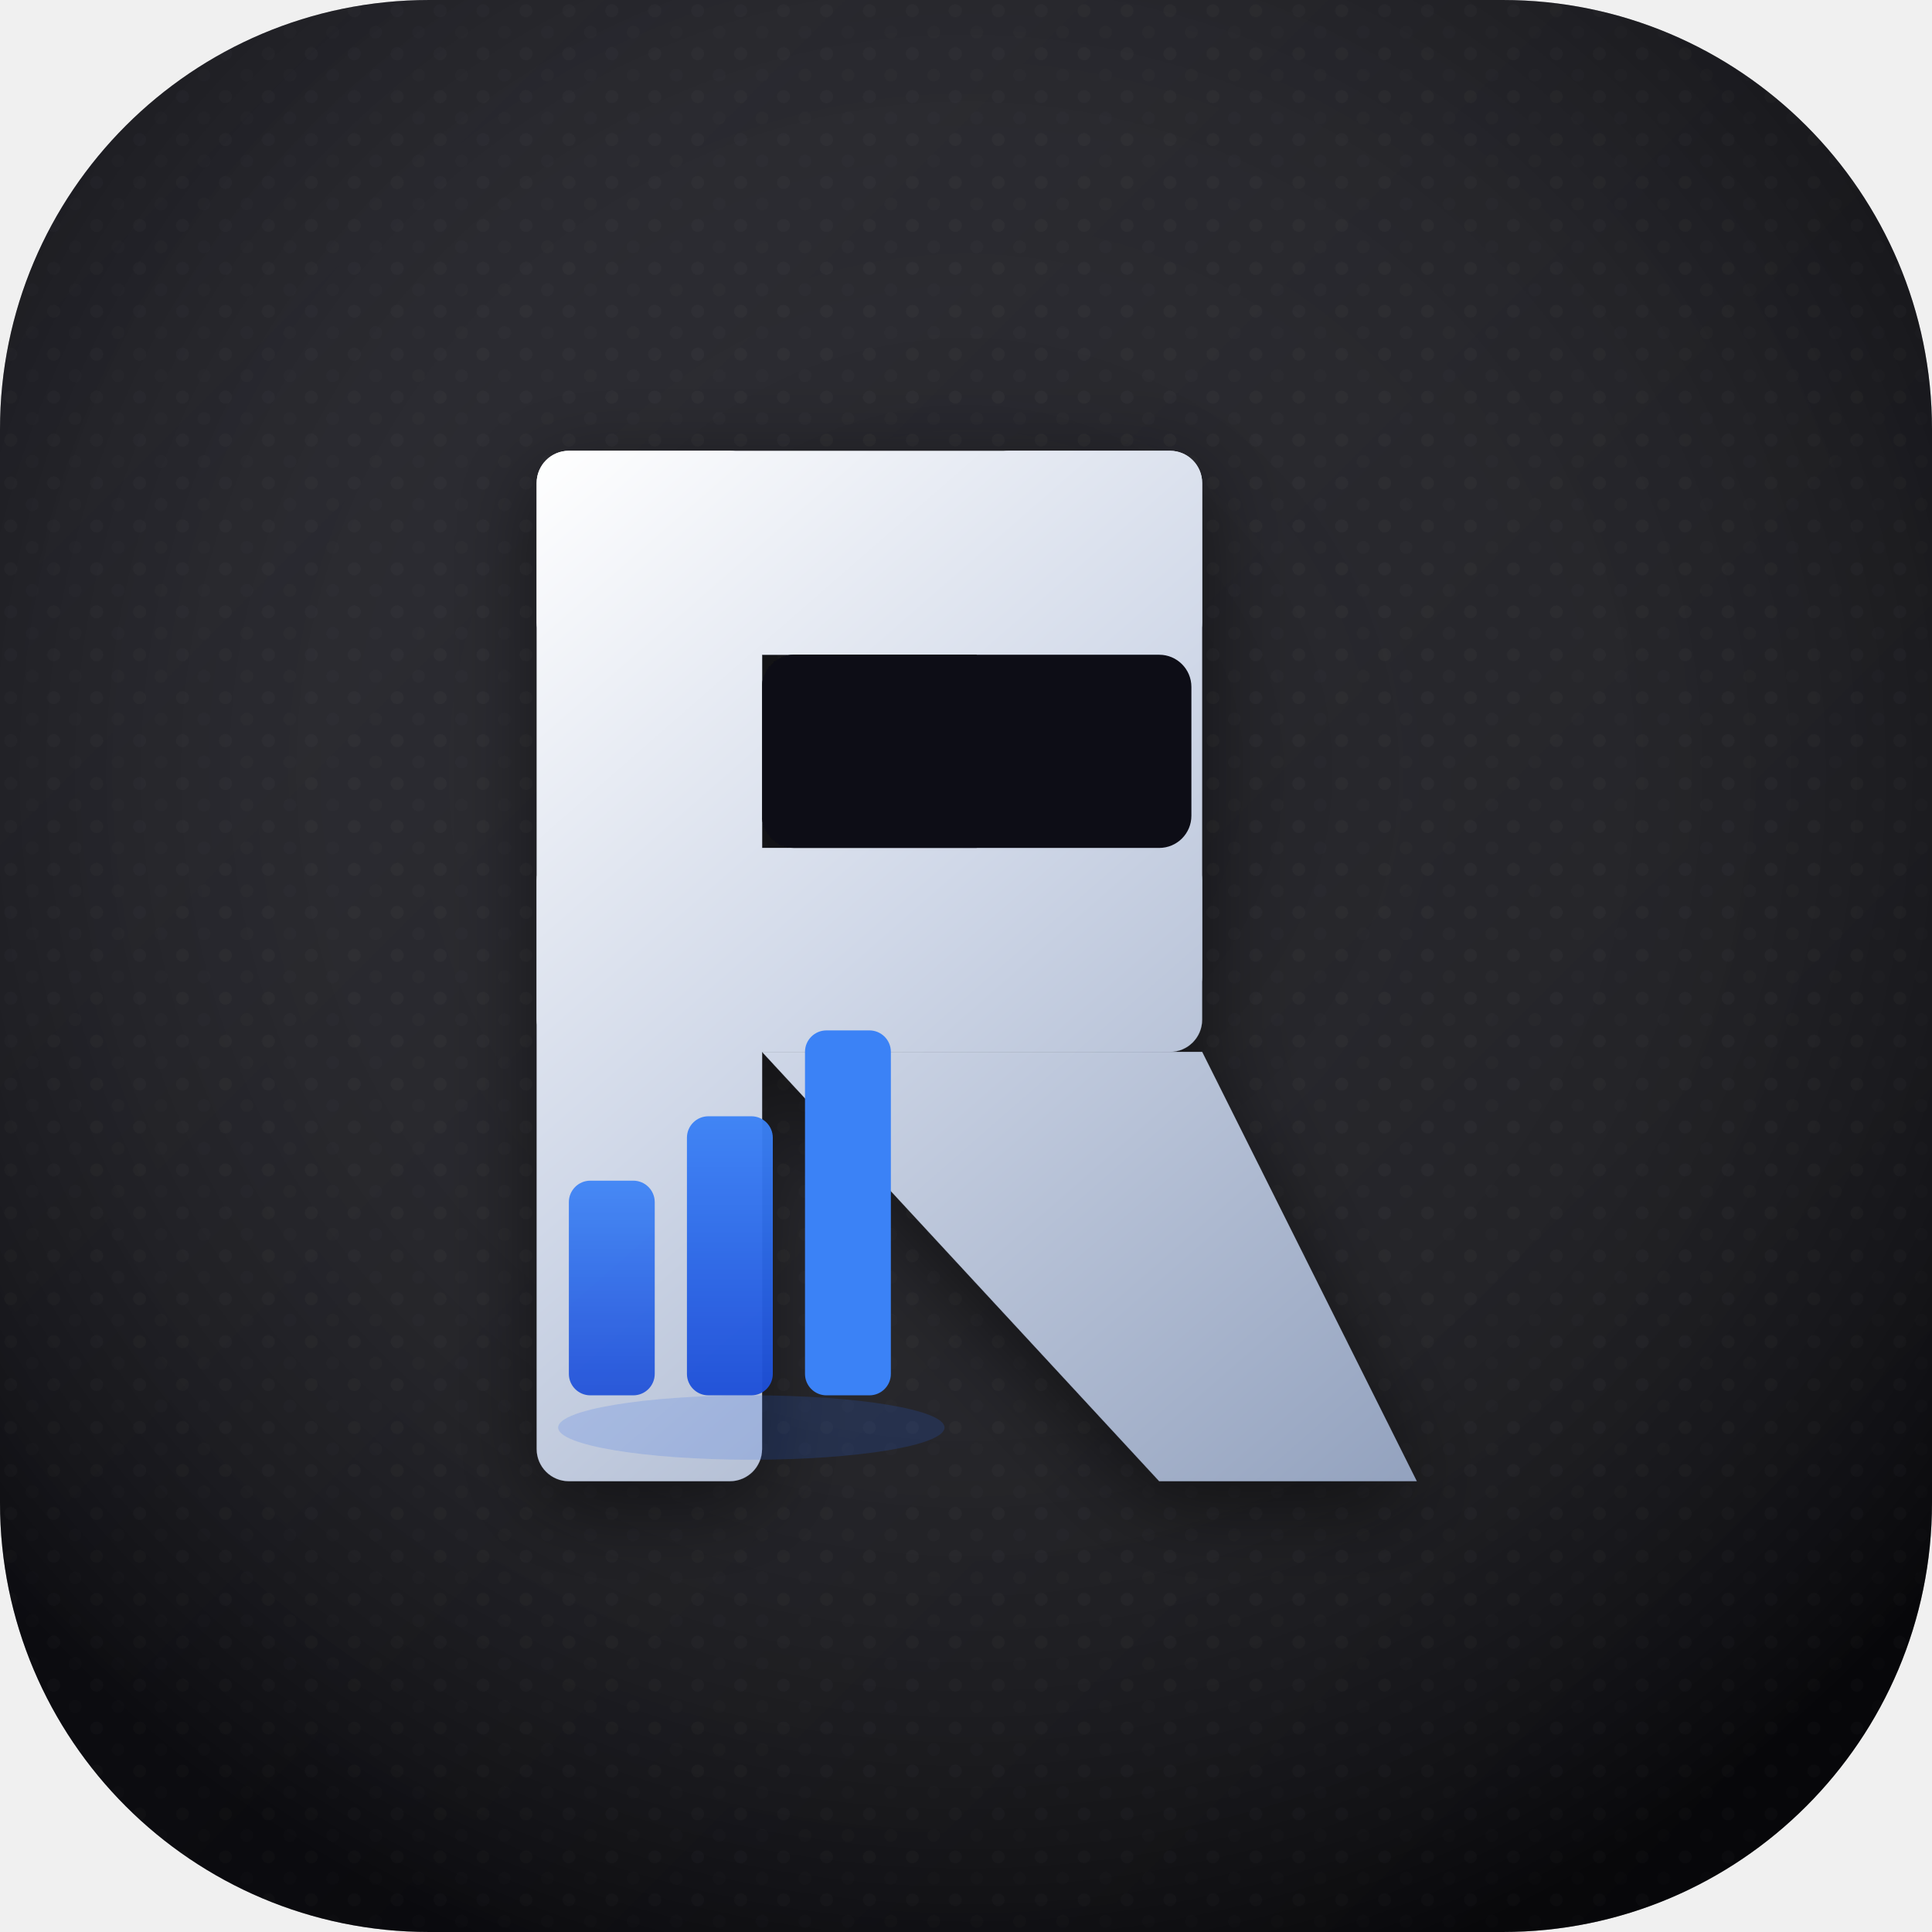
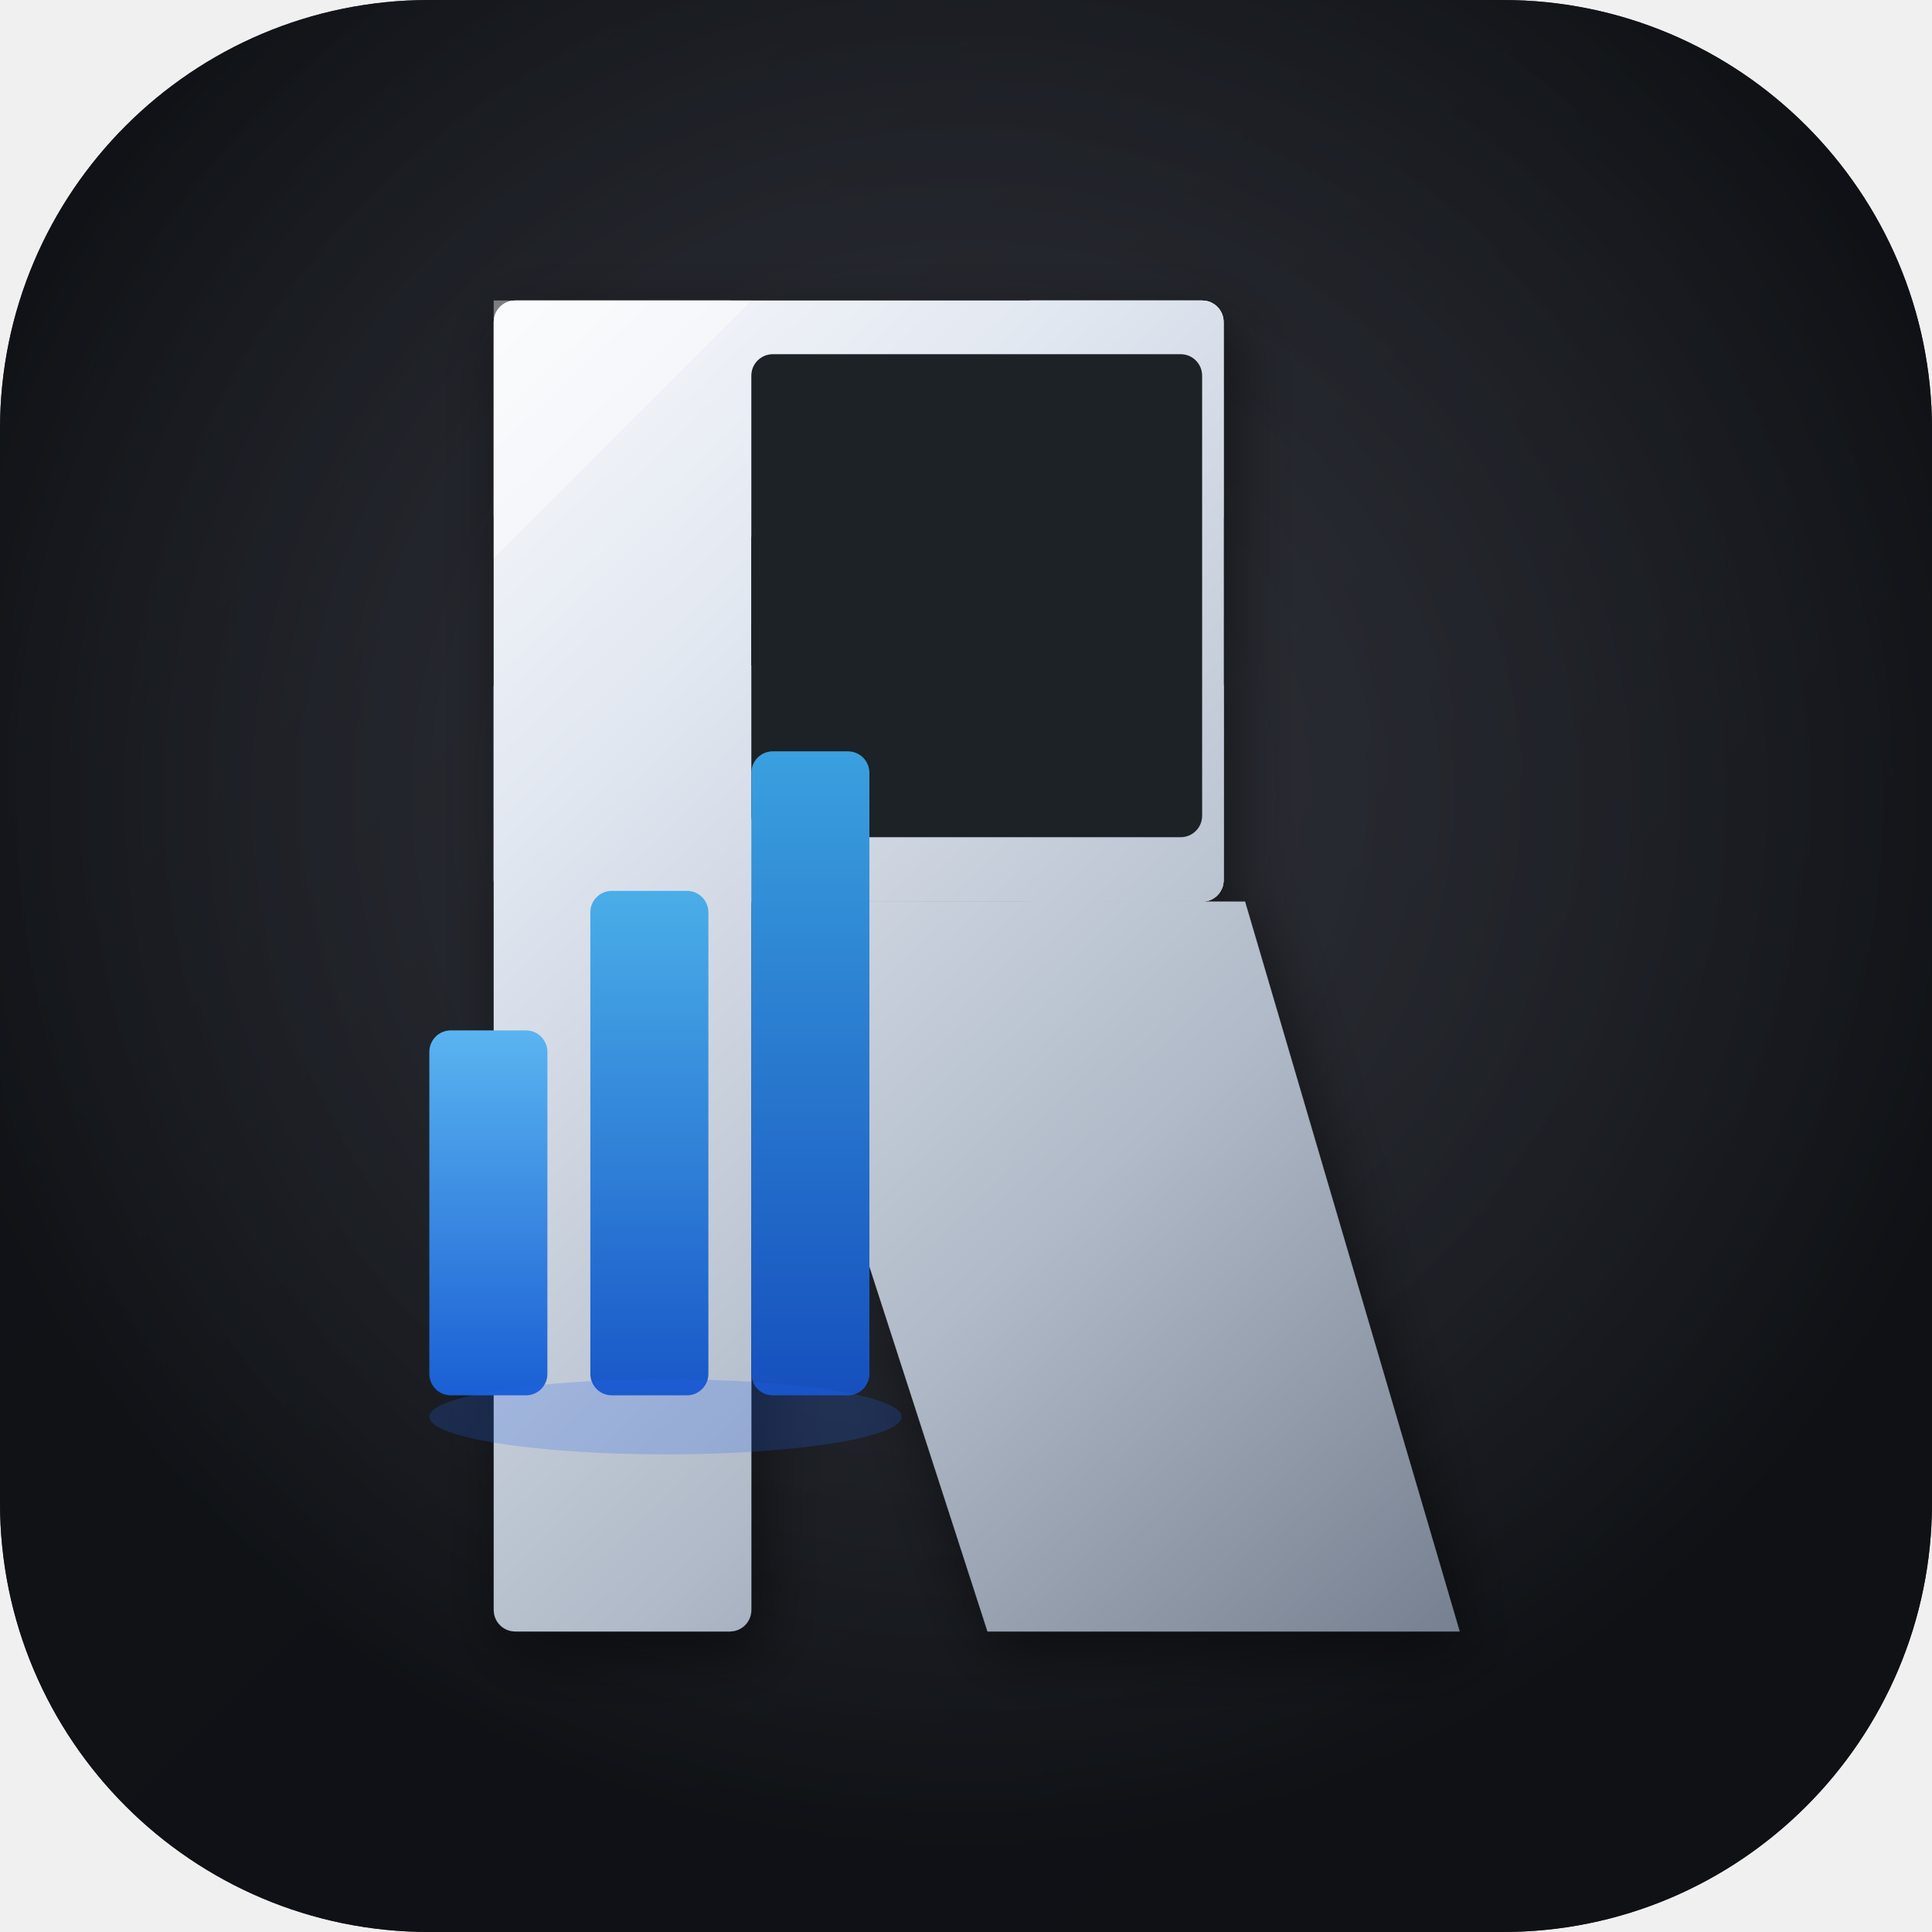
- <svg xmlns="http://www.w3.org/2000/svg" viewBox="0 0 180 180" role="img" aria-label="RepCore apple icon">
+ <svg xmlns="http://www.w3.org/2000/svg" viewBox="0 0 180 180" role="img" aria-label="RepCore">
  <defs>
    <linearGradient id="bgGrad" x1="0" y1="0" x2="180" y2="180" gradientUnits="userSpaceOnUse">
-       <stop offset="0" stop-color="#1a1a22" />
-       <stop offset="1" stop-color="#0a0a0e" />
+       <stop offset="0" stop-color="#2a2d35" />
+       <stop offset="1" stop-color="#16181d" />
    </linearGradient>
-     <linearGradient id="metalR" x1="50" y1="42" x2="140" y2="145" gradientUnits="userSpaceOnUse">
+     <radialGradient id="vignette" cx="90" cy="74" r="98" gradientUnits="userSpaceOnUse">
+       <stop offset="0" stop-color="#3a3d45" stop-opacity="0.5" />
+       <stop offset="1" stop-color="#0e1014" stop-opacity="0.9" />
+     </radialGradient>
+     <linearGradient id="metalR" x1="32" y1="26" x2="148" y2="148" gradientUnits="userSpaceOnUse">
      <stop offset="0" stop-color="#ffffff" />
-       <stop offset="0.4" stop-color="#d0d8e8" />
-       <stop offset="1" stop-color="#8a9ab8" />
+       <stop offset="0.3" stop-color="#e0e6f0" />
+       <stop offset="0.65" stop-color="#b0bac8" />
+       <stop offset="1" stop-color="#707a8a" />
    </linearGradient>
-     <linearGradient id="barBlue" x1="0" y1="0" x2="0" y2="1">
-       <stop offset="0" stop-color="#3b82f6" />
-       <stop offset="1" stop-color="#1d4ed8" />
+     <linearGradient id="barG1" x1="0" y1="0" x2="0" y2="1" gradientUnits="objectBoundingBox">
+       <stop offset="0" stop-color="#5ab4f0" />
+       <stop offset="1" stop-color="#1a5fd4" />
    </linearGradient>
-     <filter id="shadow">
-       <feDropShadow dx="0" dy="2" stdDeviation="4" flood-color="#000" flood-opacity="0.5" />
+     <linearGradient id="barG2" x1="0" y1="0" x2="0" y2="1" gradientUnits="objectBoundingBox">
+       <stop offset="0" stop-color="#4aaee8" />
+       <stop offset="1" stop-color="#1857c8" />
+     </linearGradient>
+     <linearGradient id="barG3" x1="0" y1="0" x2="0" y2="1" gradientUnits="objectBoundingBox">
+       <stop offset="0" stop-color="#3aa0de" />
+       <stop offset="1" stop-color="#1650be" />
+     </linearGradient>
+     <filter id="rShadow">
+       <feDropShadow dx="1" dy="2" stdDeviation="3" flood-color="#000" flood-opacity="0.5" />
    </filter>
-     <pattern id="texture" x="0" y="0" width="4" height="4" patternUnits="userSpaceOnUse">
-       <circle cx="1" cy="1" r="0.6" fill="rgba(255,255,255,0.025)" />
-       <circle cx="3" cy="3" r="0.6" fill="rgba(255,255,255,0.015)" />
-     </pattern>
+     <clipPath id="roundClip">
+       <rect width="180" height="180" rx="40" />
+     </clipPath>
  </defs>
  <rect width="180" height="180" rx="40" fill="url(#bgGrad)" />
-   <rect width="180" height="180" rx="40" fill="url(#texture)" />
-   <radialGradient id="vig" cx="50%" cy="40%" r="65%">
-     <stop offset="0" stop-color="rgba(255,255,255,0.04)" />
-     <stop offset="1" stop-color="rgba(0,0,0,0.35)" />
-   </radialGradient>
-   <rect width="180" height="180" rx="40" fill="url(#vig)" />
-   <g filter="url(#shadow)">
-     <rect x="50" y="42" width="21" height="96" rx="3" fill="url(#metalR)" />
-     <rect x="50" y="42" width="62" height="19" rx="3" fill="url(#metalR)" />
-     <rect x="91" y="42" width="21" height="52" rx="3" fill="url(#metalR)" />
-     <rect x="50" y="79" width="62" height="19" rx="3" fill="url(#metalR)" />
-     <polygon points="71,98 112,98 132,138 108,138" fill="url(#metalR)" />
-     <rect x="71" y="61" width="40" height="18" rx="3" fill="#0f0f18" />
+   <rect width="180" height="180" rx="40" fill="url(#vignette)" />
+   <g filter="url(#rShadow)" clip-path="url(#roundClip)">
+     <rect x="46" y="28" width="24" height="124" rx="2" fill="url(#metalR)" />
+     <rect x="46" y="28" width="68" height="22" rx="2" fill="url(#metalR)" />
+     <rect x="94" y="28" width="20" height="56" rx="2" fill="url(#metalR)" />
+     <rect x="46" y="62" width="68" height="22" rx="2" fill="url(#metalR)" />
+     <rect x="94" y="28" width="20" height="56" rx="2" fill="url(#metalR)" />
+     <rect x="46" y="62" width="68" height="22" rx="2" fill="url(#metalR)" />
+     <rect x="70" y="33" width="42" height="45" rx="2" fill="#1e2028" />
+     <polygon points="70,84 116,84 136,152 92,152" fill="url(#metalR)" />
+     <polygon points="46,28 70,28 46,52" fill="white" opacity="0.4" />
  </g>
-   <g>
-     <rect x="53" y="110" width="8" height="20" rx="2" fill="url(#barBlue)" opacity="0.92" />
-     <rect x="64" y="104" width="8" height="26" rx="2" fill="url(#barBlue)" opacity="0.96" />
-     <rect x="75" y="96" width="8" height="34" rx="2" fill="#3b82f6" />
+   <g clip-path="url(#roundClip)">
+     <rect x="40" y="96" width="11" height="34" rx="2" fill="url(#barG1)" />
+     <rect x="55" y="83" width="11" height="47" rx="2" fill="url(#barG2)" />
+     <rect x="70" y="70" width="11" height="60" rx="2" fill="url(#barG3)" />
  </g>
-   <ellipse cx="70" cy="133" rx="18" ry="3" fill="#2563eb" opacity="0.18" />
+   <ellipse cx="62" cy="132" rx="22" ry="3.5" fill="#2563eb" opacity="0.22" clip-path="url(#roundClip)" />
</svg>
